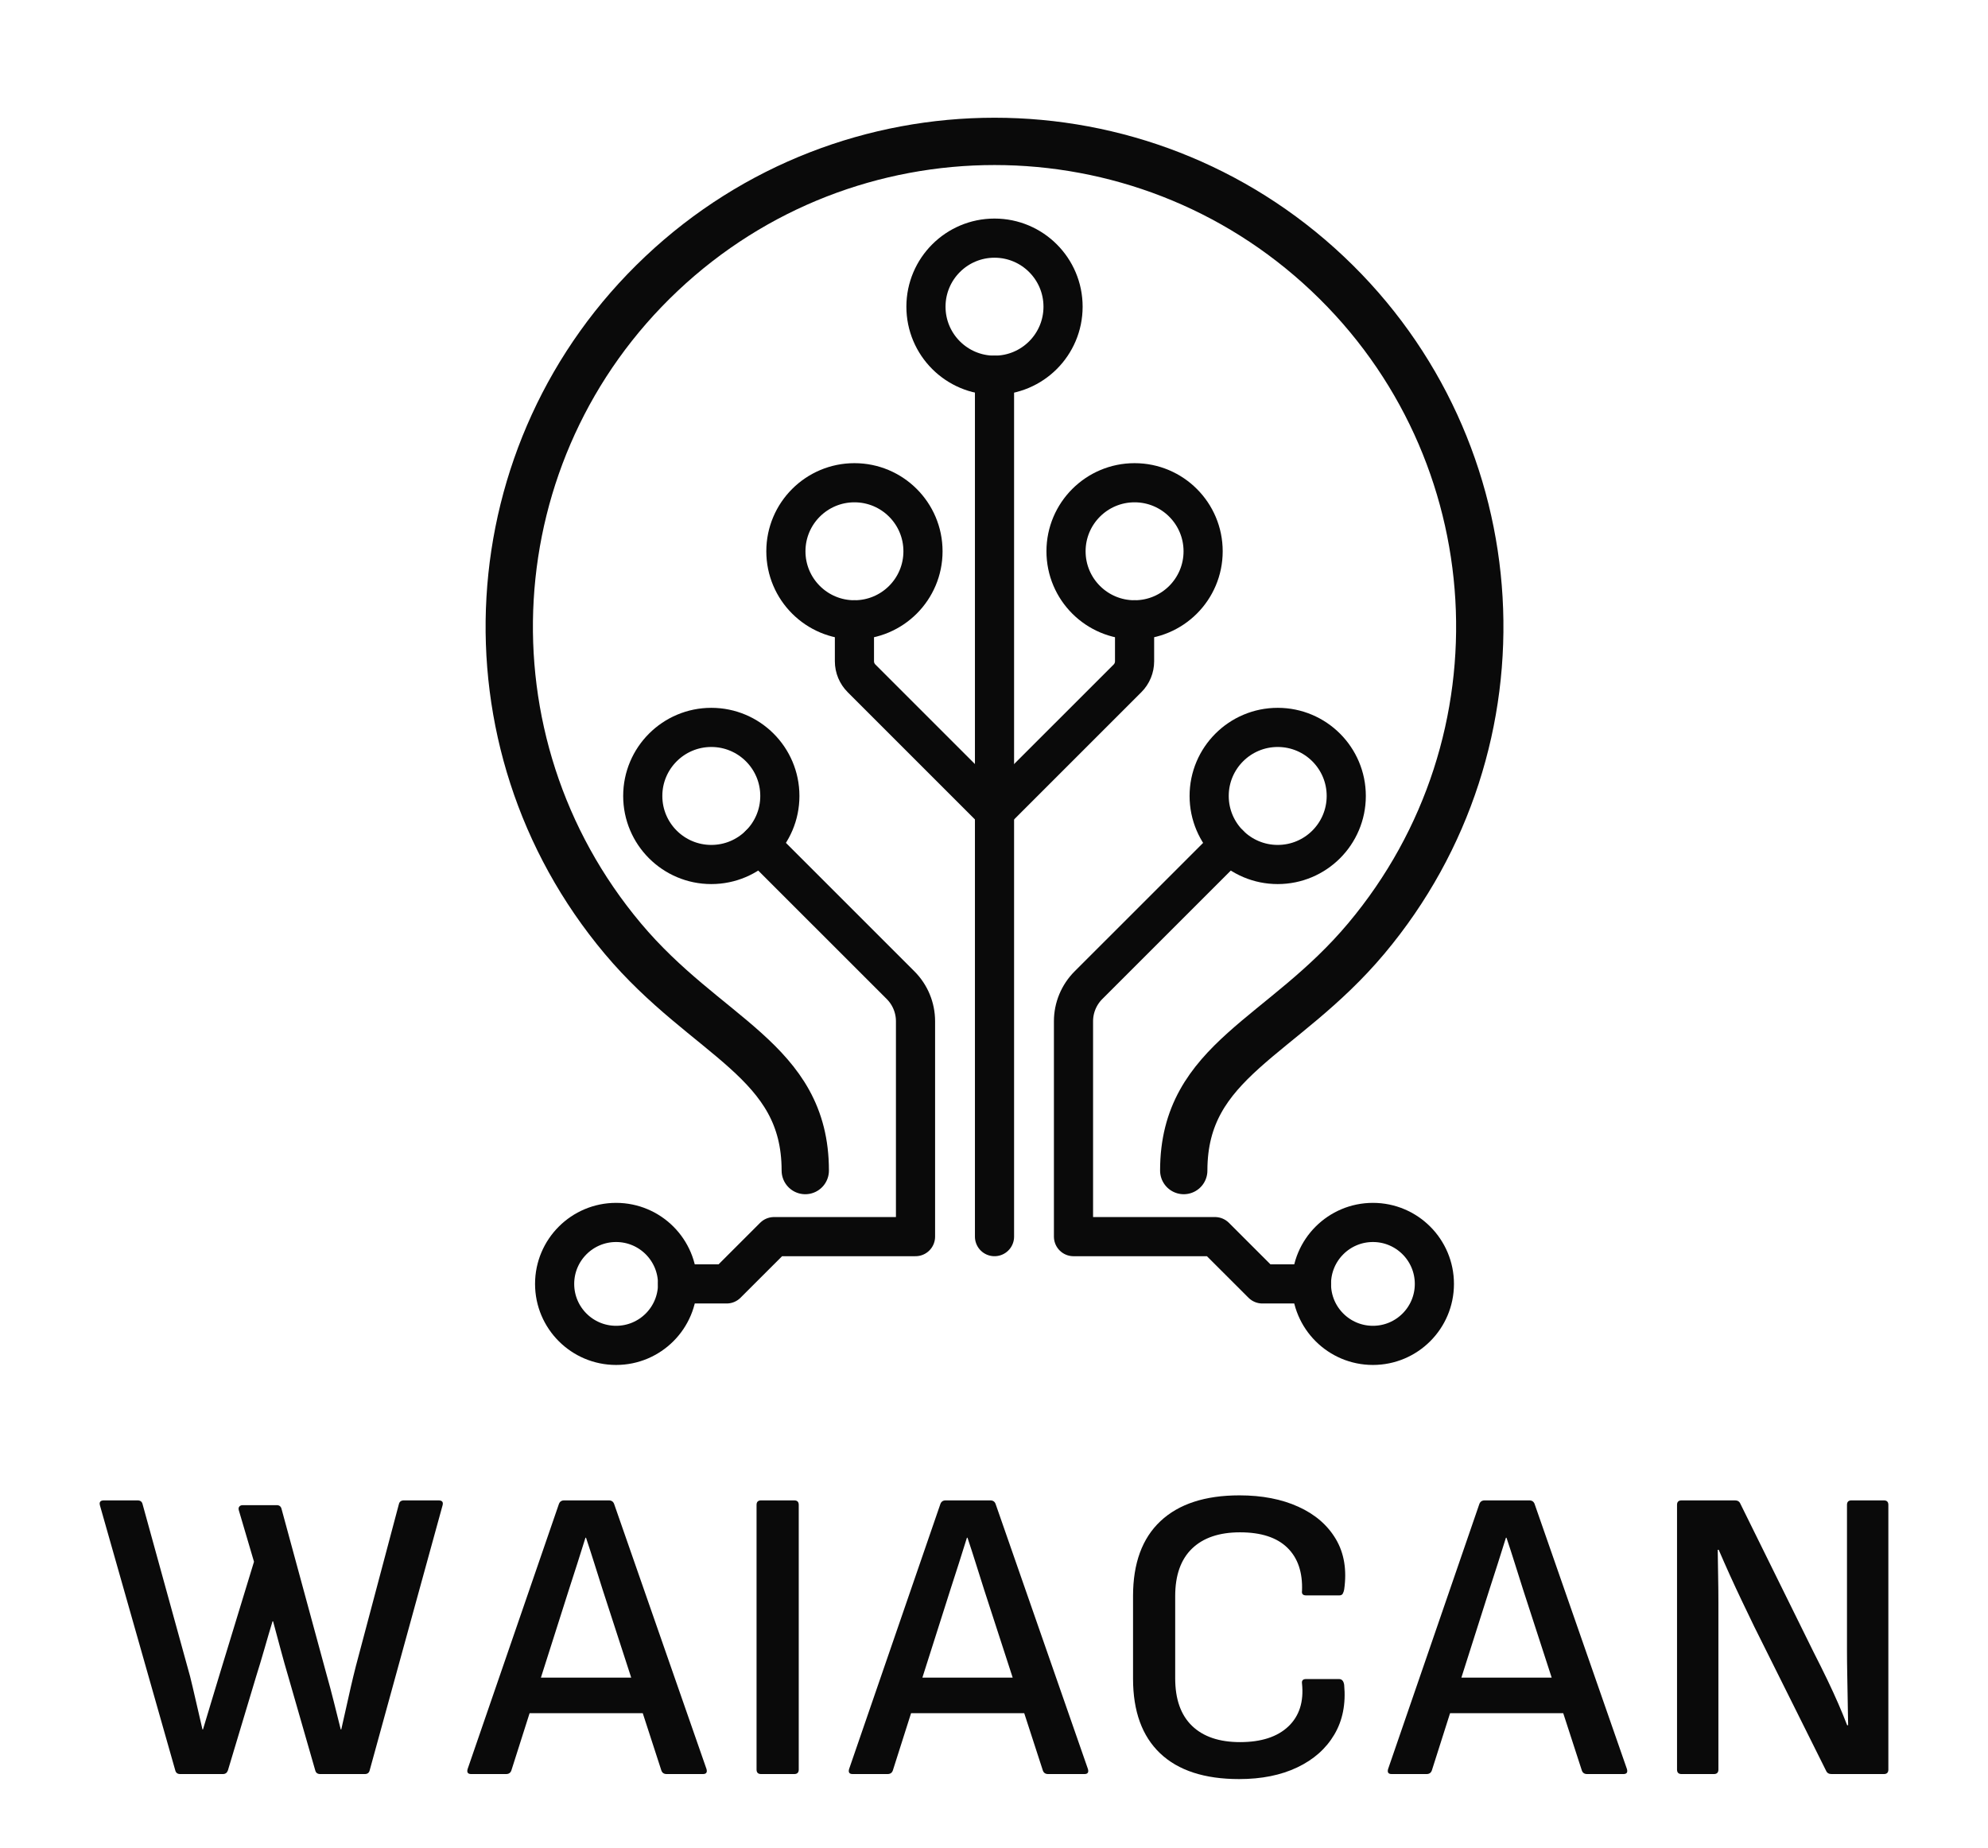
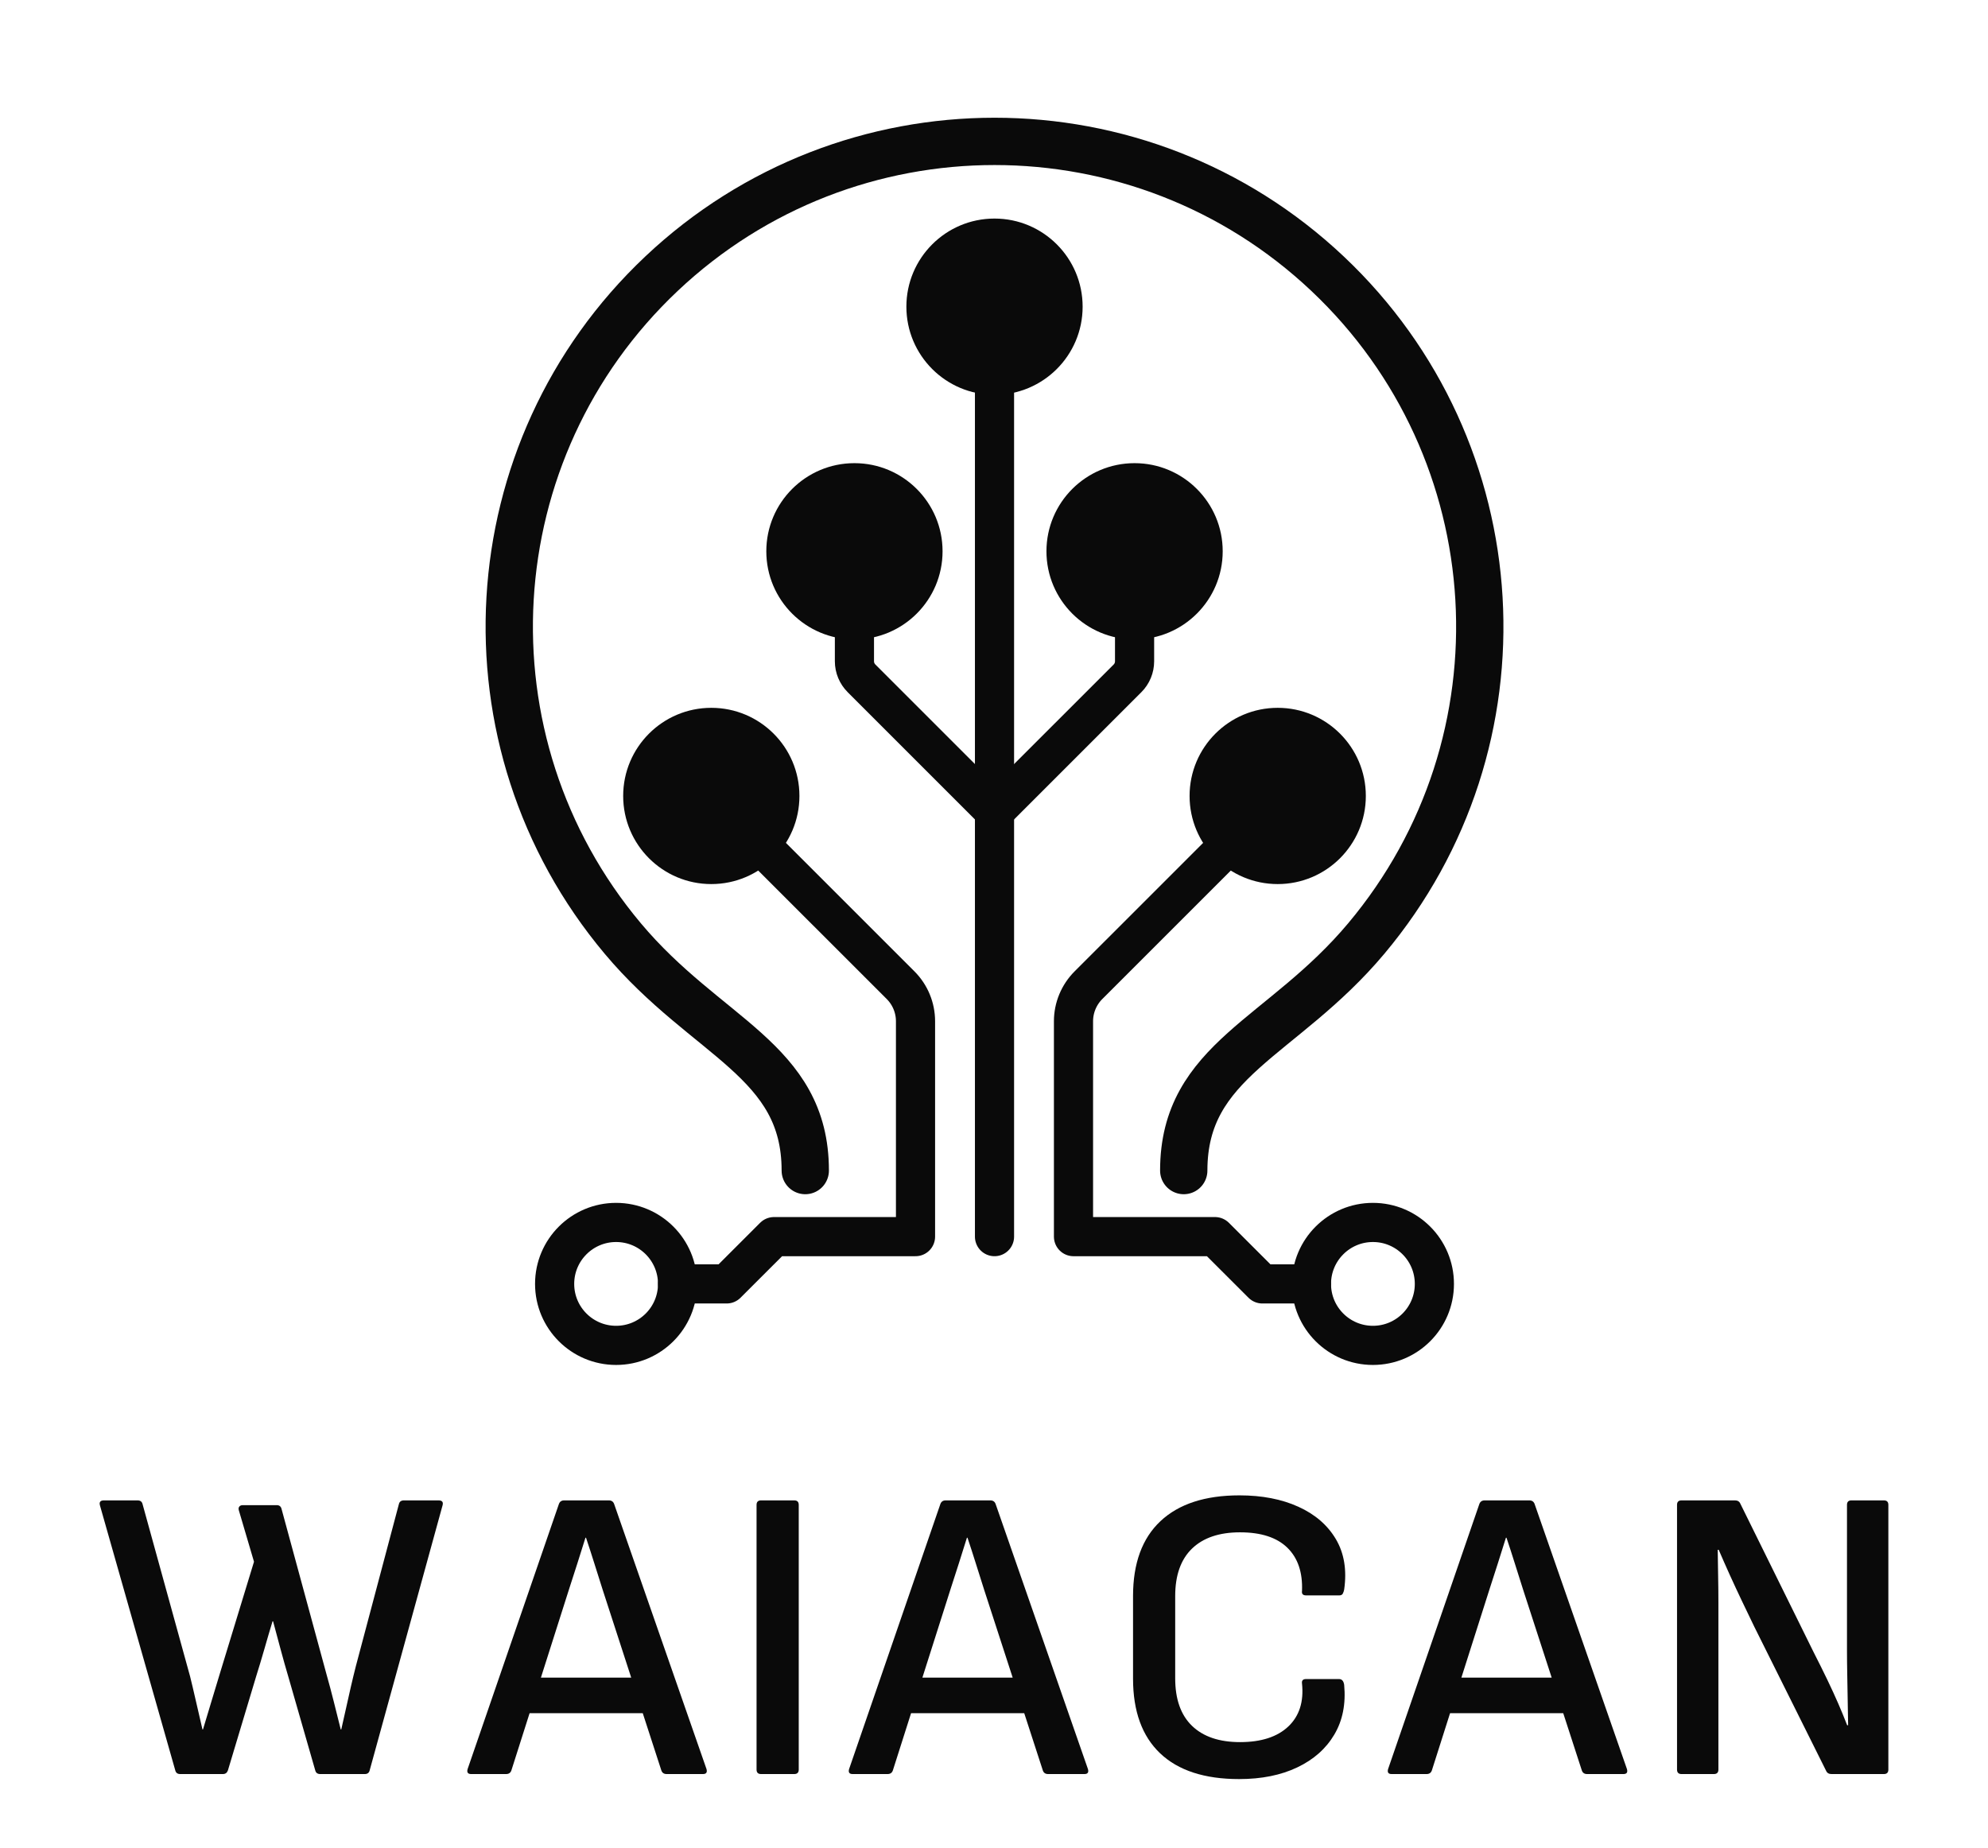
<svg xmlns="http://www.w3.org/2000/svg" viewBox="0.00 0.00 609.31 566.31" width="609.31" height="566.31">
  <path d="M 246.81 358.78 C 246.81 324.78 216.59 318.31 190.88 287.66 C 140.24 227.31 145.45 137.94 202.75 83.88 C 260.05 29.82 349.58 29.82 406.88 83.88 C 464.18 137.94 469.39 227.31 418.75 287.66 C 393.04 318.31 362.81 324.78 362.81 358.78" fill="none" stroke="#0A0A0A" stroke-width="14.50" stroke-linecap="round" stroke-linejoin="round" />
  <path d="M 304.81 379.03 L 304.81 115.01" fill="none" stroke="#0A0A0A" stroke-width="12.00" stroke-linecap="round" stroke-linejoin="round" />
  <path d="M 207.67 393.52 L 222.72 393.52 L 237.22 379.03 L 280.60 379.03 L 280.60 313.01 C 280.60 308.88 278.96 304.91 276.04 301.98 L 232.87 258.82" fill="none" stroke="#0A0A0A" stroke-width="12.00" stroke-linecap="round" stroke-linejoin="round" />
  <path d="M 401.95 393.52 L 386.90 393.52 L 372.40 379.03 L 329.02 379.03 L 329.02 313.01 C 329.02 308.88 330.67 304.91 333.59 301.98 L 376.76 258.82" fill="none" stroke="#0A0A0A" stroke-width="12.00" stroke-linecap="round" stroke-linejoin="round" />
  <path d="M 261.88 189.98 L 261.88 202.68 C 261.88 204.64 262.66 206.52 264.05 207.91 L 304.81 248.67 L 345.58 207.91 C 346.97 206.52 347.74 204.64 347.74 202.68 L 347.74 189.98" fill="none" stroke="#0A0A0A" stroke-width="12.00" stroke-linecap="round" stroke-linejoin="round" />
-   <path d="M 325.82 94.00 C 325.82 82.40 316.42 72.99 304.81 72.99 C 293.21 72.99 283.80 82.40 283.80 94.00 C 283.80 105.61 293.21 115.01 304.81 115.01 C 316.42 115.01 325.82 105.61 325.82 94.00 Z" fill="none" stroke="#0A0A0A" stroke-width="12.00" stroke-linecap="round" stroke-linejoin="round" />
-   <path d="M 282.89 168.97 C 282.89 157.37 273.49 147.96 261.88 147.96 C 250.28 147.96 240.87 157.37 240.87 168.97 C 240.87 180.58 250.28 189.98 261.88 189.98 C 273.49 189.98 282.89 180.58 282.89 168.97 Z" fill="none" stroke="#0A0A0A" stroke-width="12.00" stroke-linecap="round" stroke-linejoin="round" />
-   <path d="M 368.75 168.97 C 368.75 157.37 359.35 147.96 347.74 147.96 C 336.14 147.96 326.73 157.37 326.73 168.97 C 326.73 180.58 336.14 189.98 347.74 189.98 C 359.35 189.98 368.75 180.58 368.75 168.97 Z" fill="none" stroke="#0A0A0A" stroke-width="12.00" stroke-linecap="round" stroke-linejoin="round" />
-   <path d="M 239.02 243.96 C 239.02 232.36 229.62 222.95 218.01 222.95 C 206.41 222.95 197.00 232.36 197.00 243.96 C 197.00 255.57 206.41 264.97 218.01 264.97 C 229.62 264.97 239.02 255.57 239.02 243.96 Z" fill="none" stroke="#0A0A0A" stroke-width="12.00" stroke-linecap="round" stroke-linejoin="round" />
-   <path d="M 412.62 243.96 C 412.62 232.36 403.22 222.95 391.61 222.95 C 380.01 222.95 370.60 232.36 370.60 243.96 C 370.60 255.57 380.01 264.97 391.61 264.97 C 403.22 264.97 412.62 255.57 412.62 243.96 Z" fill="none" stroke="#0A0A0A" stroke-width="12.00" stroke-linecap="round" stroke-linejoin="round" />
+   <circle cx="304.81" cy="94.00" r="27.01" fill="#0A0A0A" />
+   <circle cx="261.88" cy="168.97" r="27.01" fill="#0A0A0A" />
+   <circle cx="347.74" cy="168.97" r="27.01" fill="#0A0A0A" />
+   <circle cx="218.01" cy="243.96" r="27.01" fill="#0A0A0A" />
+   <circle cx="391.61" cy="243.96" r="27.01" fill="#0A0A0A" />
  <path d="M 207.67 393.52 C 207.67 383.12 199.24 374.68 188.83 374.68 C 178.43 374.68 169.99 383.12 169.99 393.52 C 169.99 403.93 178.43 412.36 188.83 412.36 C 199.24 412.36 207.67 403.93 207.67 393.52 Z" fill="none" stroke="#0A0A0A" stroke-width="12.00" stroke-linecap="round" stroke-linejoin="round" />
  <path d="M 439.63 393.52 C 439.63 383.12 431.20 374.68 420.79 374.68 C 410.39 374.68 401.95 383.12 401.95 393.52 C 401.95 403.93 410.39 412.36 420.79 412.36 C 431.20 412.36 439.63 403.93 439.63 393.52 Z" fill="none" stroke="#0A0A0A" stroke-width="12.00" stroke-linecap="round" stroke-linejoin="round" />
  <path d="M55.23 543.75Q54 543.75 53.72 542.62L30.63 461.4Q30.21 459.87 31.86 459.87H42.16Q43.41 459.87 43.69 461L57.39 510.67Q58.31 513.8 59.06 517.13Q59.82 520.46 60.59 523.73Q61.37 526.99 62.05 530.06H62.22Q63.57 525.56 64.9 521.16Q66.24 516.77 67.56 512.37L77.85 478.67L73.18 462.84Q73.01 462.14 73.37 461.74Q73.73 461.33 74.41 461.33H84.82Q86.03 461.33 86.31 462.55L100.05 513.1Q101.25 517.34 102.31 521.58Q103.38 525.82 104.43 530.06H104.6Q105.29 527.05 106.02 523.76Q106.75 520.46 107.51 517.12Q108.28 513.78 109.07 510.67L122.26 461Q122.54 459.87 123.79 459.87H134.41Q136.07 459.87 135.64 461.4L113.3 542.62Q113.03 543.75 111.81 543.75H98.15Q96.9 543.75 96.62 542.62L88.46 514.23Q87.16 509.84 86 505.51Q84.83 501.19 83.7 496.94H83.53Q82.27 501.08 81.06 505.33Q79.84 509.58 78.48 513.91L69.85 542.64Q69.45 543.75 68.32 543.75Z" fill="#0A0A0A" />
  <path d="M144.42 543.75Q142.89 543.75 143.32 542.22L171.3 460.98Q171.7 459.87 172.93 459.87H186.6Q187.83 459.87 188.23 460.98L216.54 542.22Q216.96 543.75 215.45 543.75H204.32Q203.08 543.75 202.7 542.64L184.72 487.28Q183.44 483.28 182.19 479.28Q180.94 475.29 179.61 471.31H179.44Q178.22 475.2 176.97 479.15Q175.72 483.1 174.44 487L156.74 542.62Q156.36 543.75 155.11 543.75ZM160.15 525.09 162.97 514.19H196.12L199.08 525.09Z" fill="#0A0A0A" />
  <path d="M233.26 543.75Q231.88 543.75 231.88 542.37V461.25Q231.88 459.87 233.26 459.87H243.43Q244.81 459.87 244.81 461.25V542.37Q244.81 543.75 243.43 543.75Z" fill="#0A0A0A" />
  <path d="M261.34 543.75Q259.81 543.75 260.24 542.22L288.22 460.98Q288.62 459.87 289.85 459.87H303.52Q304.75 459.87 305.15 460.98L333.45 542.22Q333.88 543.75 332.37 543.75H321.23Q320 543.75 319.62 542.64L301.64 487.28Q300.36 483.28 299.11 479.28Q297.86 475.29 296.53 471.31H296.36Q295.14 475.2 293.89 479.15Q292.64 483.1 291.36 487L273.66 542.62Q273.28 543.75 272.03 543.75ZM277.07 525.09 279.88 514.19H313.04L316 525.09Z" fill="#0A0A0A" />
  <path d="M379.79 545.29Q363.88 545.29 355.57 537.39Q347.27 529.5 347.27 514.5V489.18Q347.27 474.12 355.68 466.23Q364.1 458.33 379.89 458.33Q390.26 458.33 397.94 461.82Q405.63 465.3 409.45 471.77Q413.26 478.24 411.98 487.2Q411.86 487.86 411.57 488.43Q411.28 488.99 410.49 488.99H400.31Q398.84 488.99 399.06 487.59Q399.38 479.06 394.55 474.36Q389.71 469.66 380.06 469.66Q370.53 469.66 365.36 474.63Q360.19 479.61 360.19 489.21V514.41Q360.19 524.01 365.36 528.99Q370.53 533.96 380.06 533.96Q389.79 533.96 394.86 529.17Q399.92 524.37 399.06 516.03Q398.84 514.63 400.31 514.63H410.39Q411.73 514.63 411.98 516.42Q412.79 525.18 408.96 531.65Q405.14 538.12 397.62 541.7Q390.11 545.29 379.79 545.29Z" fill="#0A0A0A" />
  <path d="M426.54 543.75Q425.01 543.75 425.44 542.22L453.41 460.98Q453.82 459.87 455.05 459.87H468.71Q469.95 459.87 470.35 460.98L498.65 542.22Q499.08 543.75 497.57 543.75H486.43Q485.2 543.75 484.82 542.64L466.84 487.28Q465.56 483.28 464.31 479.28Q463.06 475.29 461.73 471.31H461.56Q460.34 475.2 459.09 479.15Q457.84 483.1 456.56 487L438.86 542.62Q438.48 543.75 437.22 543.75ZM442.27 525.09 445.08 514.19H478.24L481.2 525.09Z" fill="#0A0A0A" />
  <path d="M515.38 543.75Q514 543.75 514 542.37V461.25Q514 459.87 515.38 459.87H531.75Q532.95 459.87 533.39 460.85L555.87 506.41Q558.18 510.93 560.05 514.82Q561.92 518.71 563.42 522.16Q564.92 525.61 566.14 528.79H566.44Q566.36 525.25 566.31 521.28Q566.26 517.32 566.17 513.28Q566.09 509.25 566.09 505.84V461.25Q566.09 459.87 567.45 459.87H577.4Q578.77 459.87 578.77 461.25V542.37Q578.77 543.75 577.4 543.75H561.34Q560.14 543.75 559.7 542.77L537.66 498.55Q535.68 494.47 533.79 490.5Q531.9 486.53 530.13 482.63Q528.37 478.73 526.77 475.01H526.47Q526.53 479.18 526.6 483.22Q526.68 487.26 526.68 491.25Q526.68 495.24 526.68 499.54V542.37Q526.68 543.75 525.3 543.75Z" fill="#0A0A0A" />
</svg>
